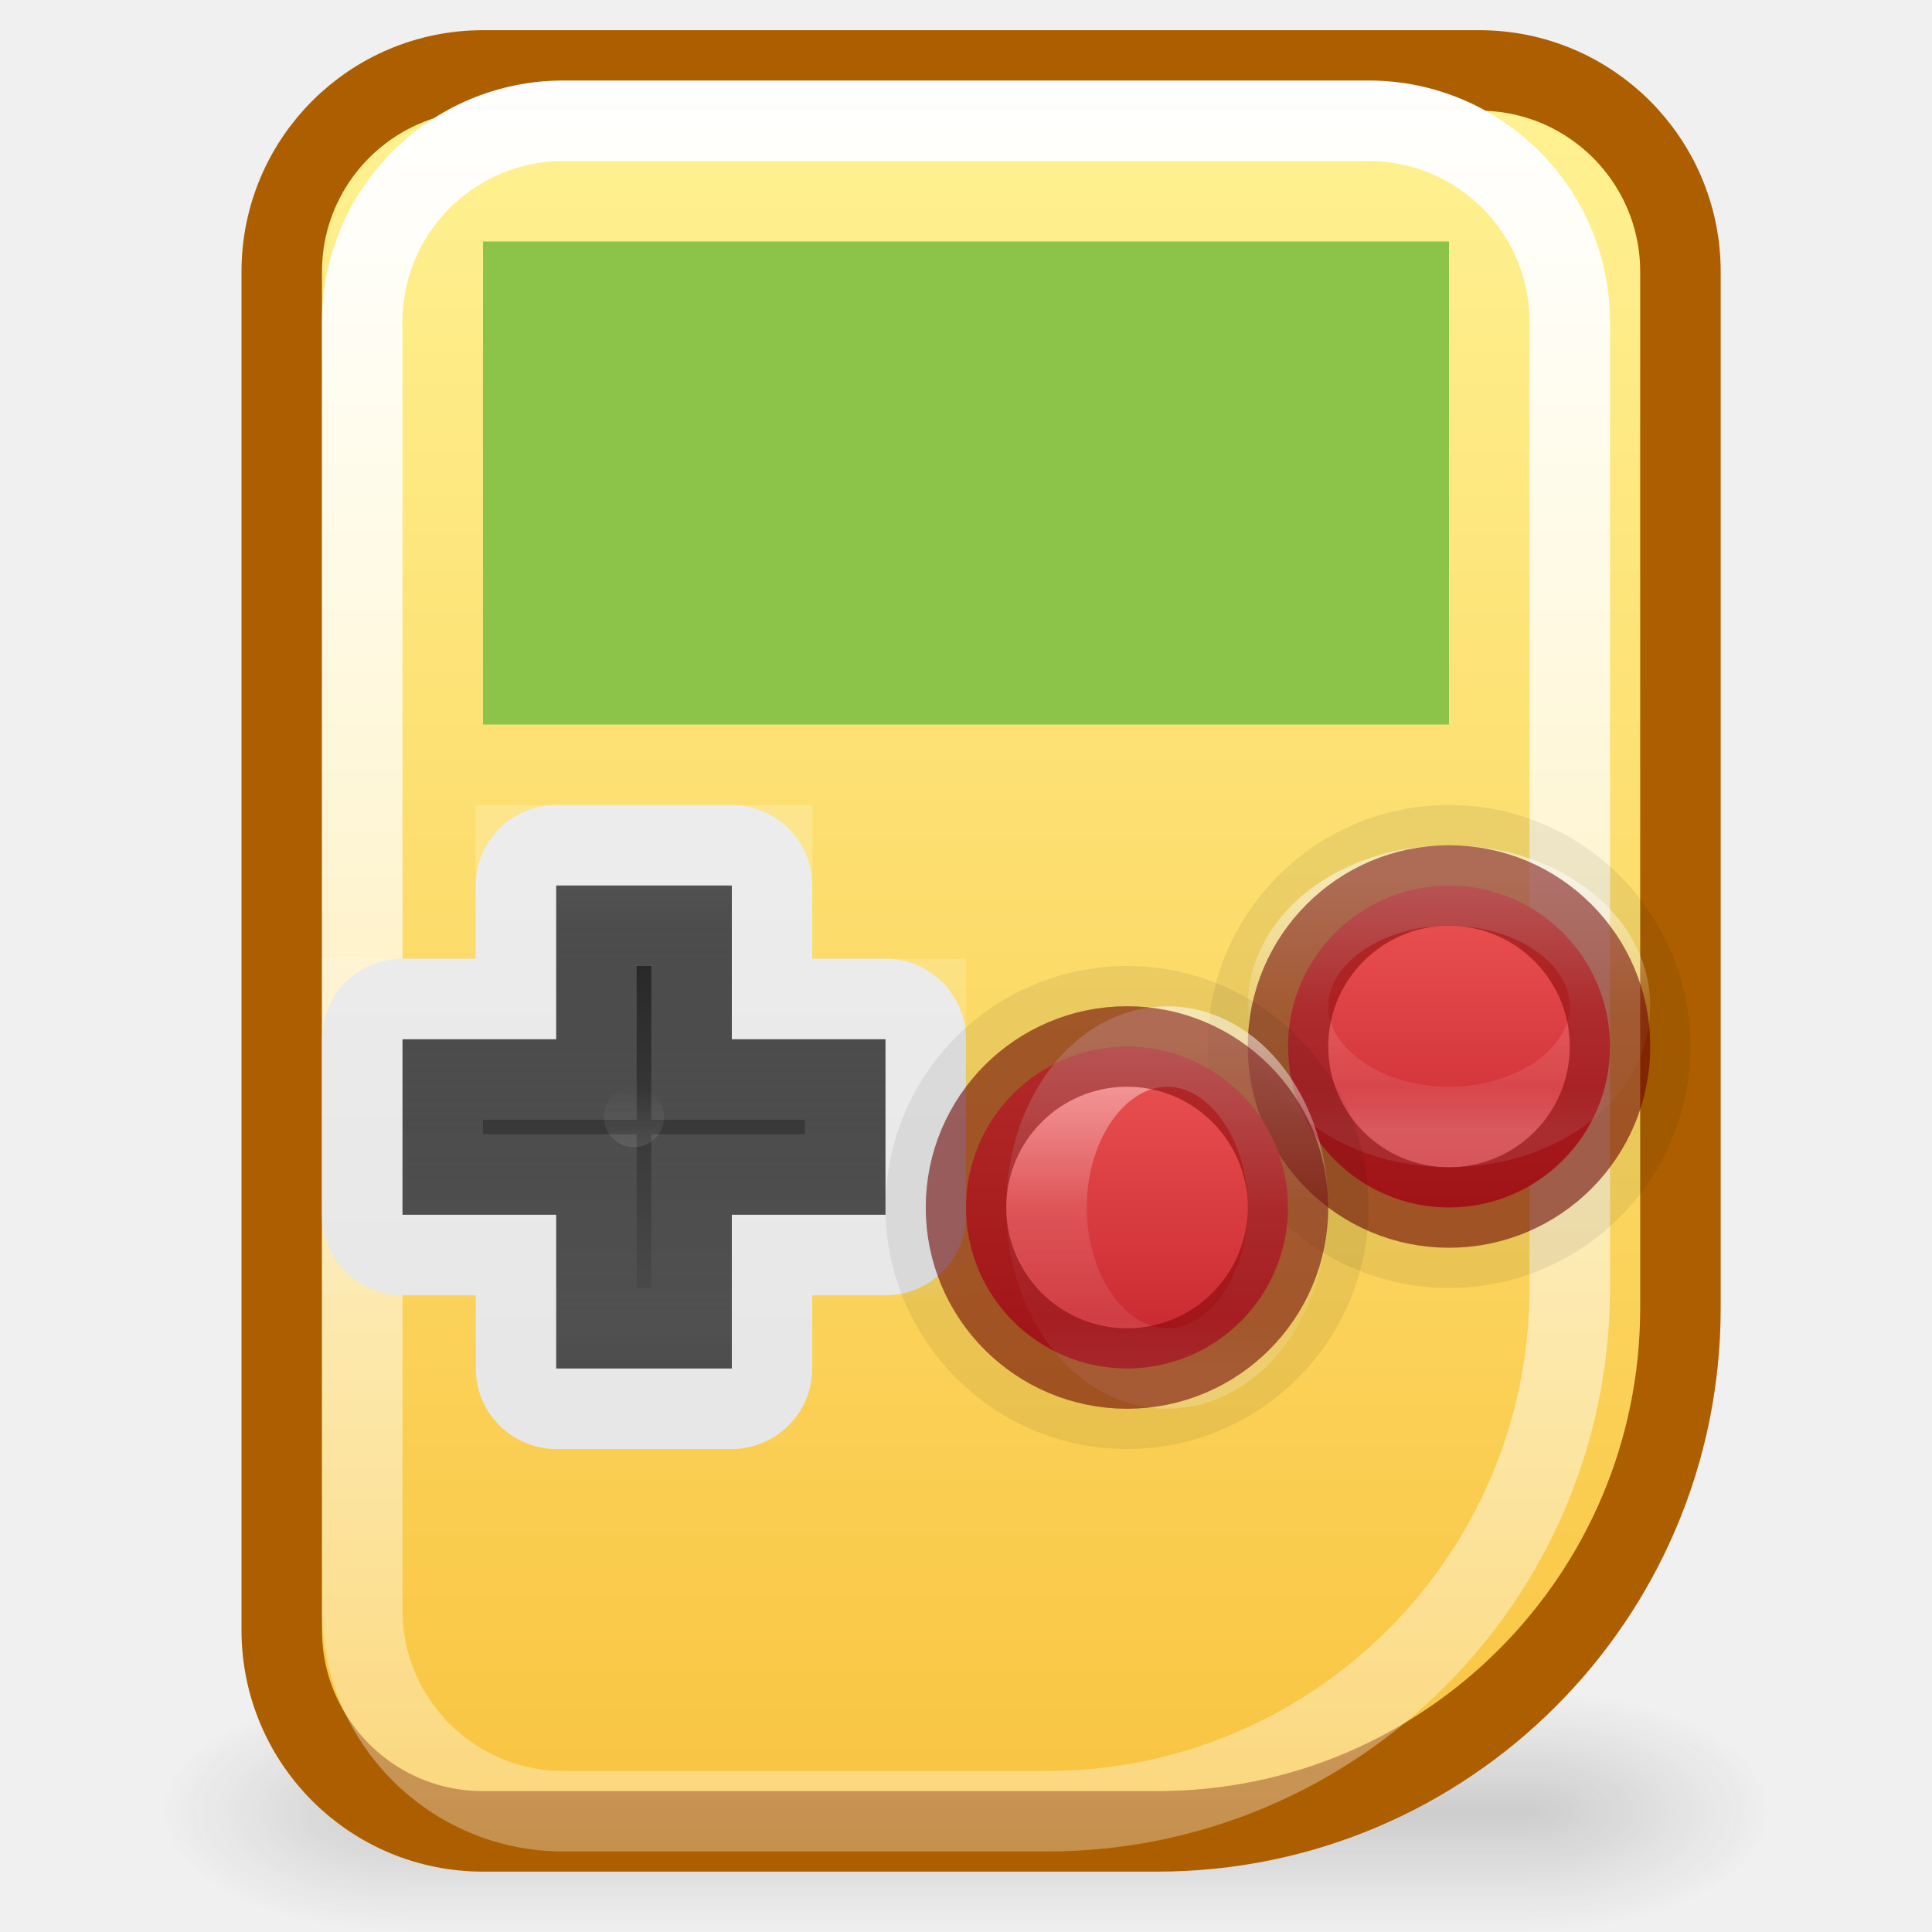
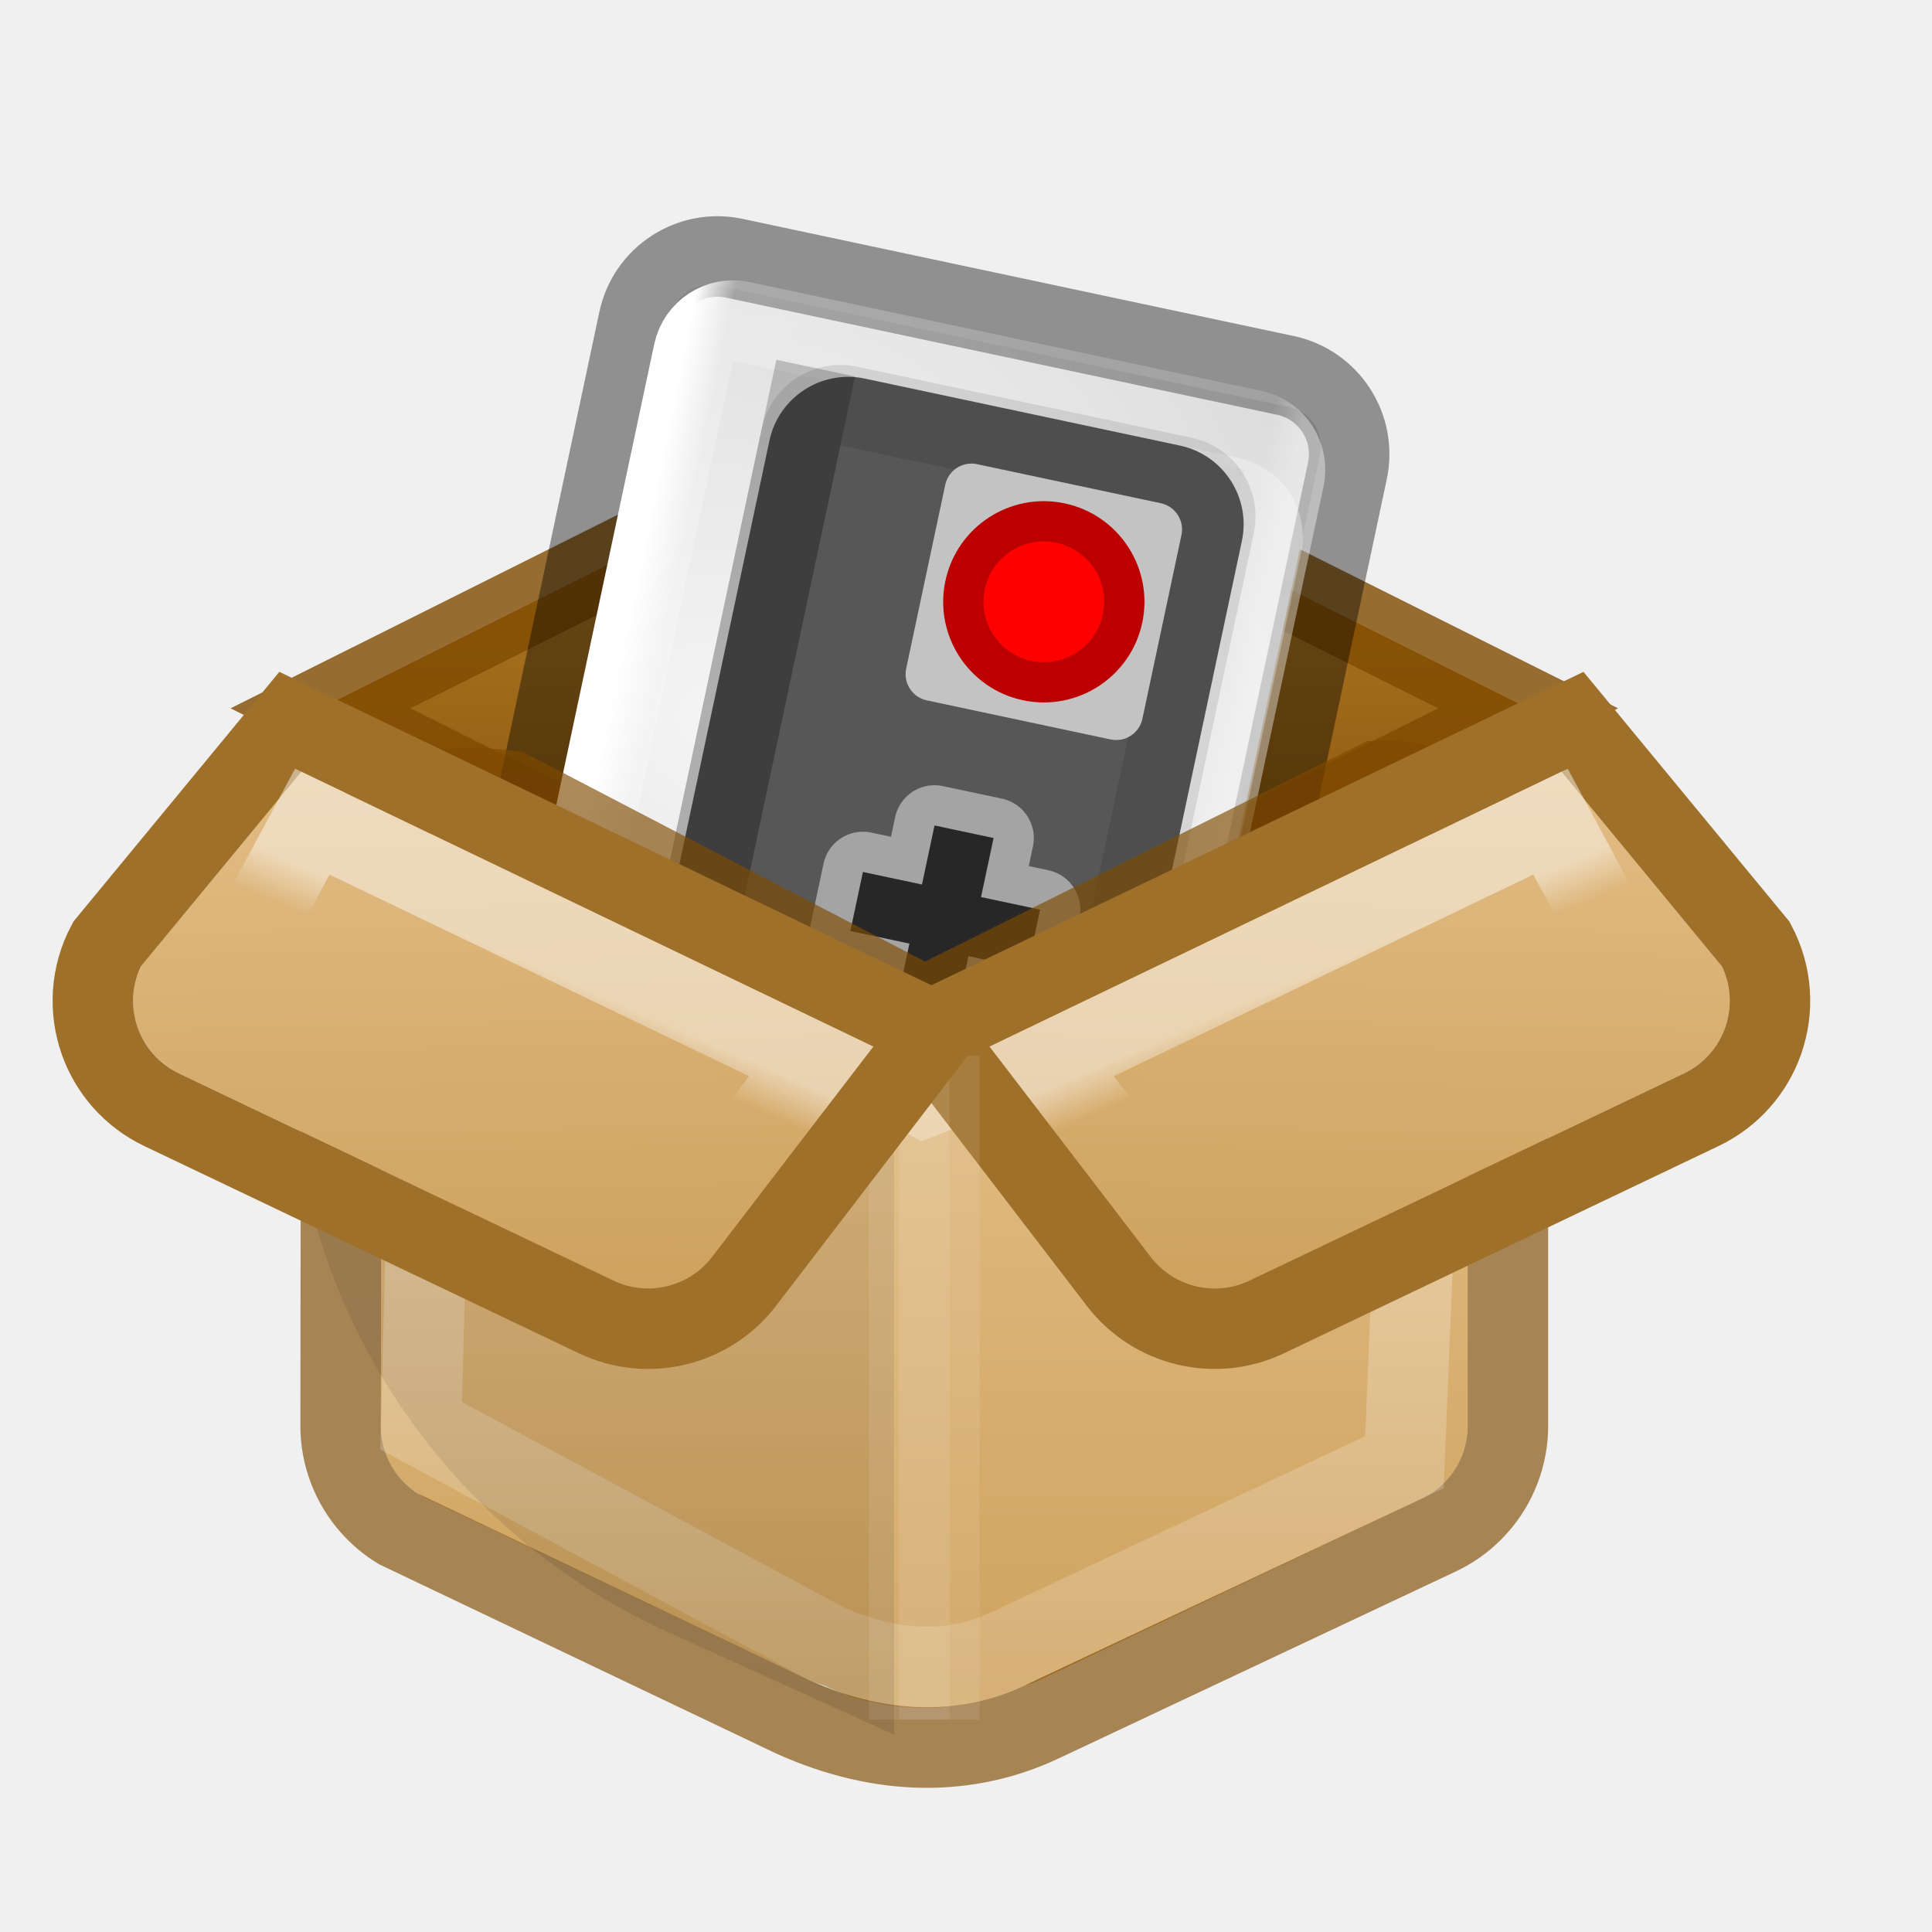
- <svg xmlns="http://www.w3.org/2000/svg" width="24" height="24" viewBox="0 0 24 24" fill="none">
-   <g clip-path="url(#clip0)">
-     <g opacity="0.4">
-       <path opacity="0.4" d="M22 21H19V24H22V21Z" fill="url(#paint0_radial)" />
-       <path opacity="0.4" d="M2 24H5V21H2V24Z" fill="url(#paint1_radial)" />
-       <path opacity="0.4" d="M19 21H5V24H19V21Z" fill="url(#paint2_linear)" />
+ <svg xmlns="http://www.w3.org/2000/svg" xmlns:xlink="http://www.w3.org/1999/xlink" width="24px" height="24px" viewBox="0 0 24 24" version="1.1">
+   <defs>
+     <linearGradient x1="50%" y1="0%" x2="50%" y2="100%" id="linearGradient-1">
+       <stop stop-color="#B6802E" offset="0%" />
+       <stop stop-color="#804B00" offset="100%" />
+     </linearGradient>
+     <radialGradient cx="50%" cy="82%" fx="50%" fy="82%" r="119.846%" gradientTransform="translate(0.500003,0.82),scale(0.785714,1),rotate(90),translate(-0.500003,-0.82)" id="radialGradient-2">
+       <stop stop-color="#F4F4F4" offset="0%" />
+       <stop stop-color="#D0D0D0" offset="100%" />
+     </radialGradient>
+     <linearGradient x1="50%" y1="-1.351%" x2="50%" y2="101.351%" id="linearGradient-3">
+       <stop stop-color="#FFFFFF" offset="0%" />
+       <stop stop-color="#FFFFFF" stop-opacity="0.235" offset="6.316%" />
+       <stop stop-color="#FFFFFF" stop-opacity="0.157" offset="95.056%" />
+       <stop stop-color="#FFFFFF" stop-opacity="0.392" offset="100%" />
+     </linearGradient>
+     <linearGradient x1="74.63%" y1="1.75%" x2="74.63%" y2="98.25%" id="linearGradient-4">
+       <stop stop-color="#E7C591" offset="0%" />
+       <stop stop-color="#CFA25E" offset="100%" />
+     </linearGradient>
+     <linearGradient x1="50%" y1="0%" x2="50%" y2="100%" id="linearGradient-5">
+       <stop stop-color="#FFFFFF" stop-opacity="0.354" offset="0%" />
+       <stop stop-color="#FFFFFF" stop-opacity="0.15" offset="100%" />
+     </linearGradient>
+     <path d="M17.232,10.198 C17.784,10.198 18.232,10.646 18.232,11.198 L18.232,11.198 L18.232,17.712 C18.232,18.098 18.009,18.45 17.661,18.615 L17.661,18.615 L12.911,20.871 C12.852,20.898 12.792,20.92 12.73,20.936 C11.939,21.31 11.017,21.309 10.227,20.934 C10.167,20.919 10.109,20.897 10.053,20.871 L5.303,18.615 C4.954,18.45 4.732,18.098 4.732,17.712 L4.732,11.198 C4.732,10.646 5.179,10.198 5.732,10.198 C5.893,10.198 6.051,10.237 6.194,10.311 L11.482,13.067 L16.77,10.311 C16.912,10.237 17.071,10.198 17.232,10.198 Z" id="path-6" />
+     <linearGradient x1="74.63%" y1="1.75%" x2="74.63%" y2="98.25%" id="linearGradient-7">
+       <stop stop-color="#000000" stop-opacity="0.05" offset="0%" />
+       <stop stop-color="#000000" stop-opacity="0.103" offset="100%" />
+     </linearGradient>
+     <linearGradient x1="74.667%" y1="-31.652%" x2="74.667%" y2="99.789%" id="linearGradient-8">
+       <stop stop-color="#E7C591" offset="0%" />
+       <stop stop-color="#CFA25E" offset="100%" />
+     </linearGradient>
+     <linearGradient x1="53.42%" y1="34.524%" x2="34.902%" y2="62.206%" id="linearGradient-9">
+       <stop stop-color="#FFFFFF" stop-opacity="0.462" offset="0%" />
+       <stop stop-color="#FFFFFF" stop-opacity="0" offset="28.603%" />
+       <stop stop-color="#FFFFFF" stop-opacity="0" offset="100%" />
+     </linearGradient>
+     <path d="M15.039,9.548 L22.083,13.087 L20.036,15.664 C19.742,16.034 19.229,16.148 18.806,15.937 L13.454,13.269 C12.959,13.023 12.758,12.423 13.005,11.928 C13.043,11.852 13.09,11.781 13.146,11.717 L15.039,9.548 L15.039,9.548 Z" id="path-10" />
+     <path d="M3.802,9.548 L10.846,13.087 L8.799,15.664 C8.505,16.034 7.992,16.148 7.57,15.937 L2.217,13.269 C1.722,13.023 1.521,12.423 1.768,11.928 C1.806,11.852 1.853,11.781 1.909,11.717 L3.802,9.548 L3.802,9.548 Z" id="path-11" />
+   </defs>
+   <g id="24x24/com.github.avojak.replay" stroke="none" stroke-width="1" fill="none" fill-rule="evenodd">
+     <path d="M9.693,5.944 C10.819,5.381 12.145,5.381 13.271,5.944 L18.982,8.799 L11.482,12.549 L3.982,8.799 L9.693,5.944 Z" id="Combined-Shape" stroke-opacity="0.8" stroke="#804B00" fill="url(#linearGradient-1)" />
+     <g id="input-gaming-3" transform="translate(11.37463, 9.437683) rotate(-78) translate(-11.37463, -9.437683) translate(5.749628, 4.937683)">
+       <rect id="rect5505" fill="url(#radialGradient-2)" fill-rule="nonzero" transform="translate(5.625, 4.5) scale(-1, 1) rotate(-180) translate(-5.625, -4.5) " x="0.375" y="0.375" width="10.5" height="8.25" rx="0.5" />
+       <rect id="rect5505-21" stroke="#000000" stroke-width="1" opacity="0.4" stroke-linecap="round" stroke-linejoin="round" x="0" y="0" width="11.25" height="9" rx="1" />
+       <rect id="rect4439" fill="#FFFFFF" fill-rule="nonzero" opacity="0.3" x="1.125" y="2.649" width="9" height="6" rx="1" />
+       <rect id="rect6741-2" stroke="url(#linearGradient-3)" stroke-linecap="round" stroke-linejoin="round" x="0.75" y="0.75" width="9.75" height="7.5" rx="0.5" />
+       <rect id="rect4263" fill="#575757" fill-rule="nonzero" x="1.125" y="1.899" width="9" height="6" rx="1" />
+       <rect id="rect4265" stroke="#000000" opacity="0.1" stroke-linecap="round" x="1.5" y="2.274" width="8.25" height="5.25" rx="0.5" />
+       <line x1="1.125" y1="2.274" x2="10.125" y2="2.274" id="path4441" stroke="#000000" opacity="0.2" />
+       <g id="g6799" transform="translate(6.375, 4.149422)" fill-rule="nonzero">
+         <rect id="rect6623" fill="#C3C3C3" x="0" y="0" width="3" height="3" rx="0.333" />
+         <circle id="circle6625" stroke="#BC0000" stroke-width="0.5" fill="#FF0000" stroke-linecap="round" transform="translate(1.5, 1.5) scale(-1, 1) rotate(-90) translate(-1.5, -1.5) " cx="1.5" cy="1.5" r="1" />
+       </g>
+       <polygon id="rect6879" stroke="#A4A4A4" fill="#1A1A1A" fill-rule="nonzero" stroke-linecap="round" stroke-linejoin="round" points="3.375 4.149 3.375 4.899 2.625 4.899 2.625 5.649 3.375 5.649 3.375 6.399 4.125 6.399 4.125 5.649 4.875 5.649 4.875 4.899 4.125 4.899 4.125 4.149" />
+       <polygon id="path6884" fill="#272727" fill-rule="nonzero" points="3.375 4.149 3.375 4.899 2.625 4.899 2.625 5.649 3.375 5.649 3.375 6.399 4.125 6.399 4.125 5.649 4.875 5.649 4.875 4.899 4.125 4.899 4.125 4.149" />
    </g>
-     <path d="M3.375 3.75C3.375 2.093 4.718 0.75 6.375 0.75H18C19.657 0.75 21 2.093 21 3.75V16.875C21 20.189 18.314 22.875 15 22.875H6.375C4.718 22.875 3.375 21.532 3.375 19.875V3.75Z" fill="url(#paint3_linear)" />
-     <path d="M3.5 3.375C3.5 1.994 4.619 0.875 6 0.875H18.375C19.756 0.875 20.875 1.994 20.875 3.375V16.25C20.875 19.84 17.965 22.75 14.375 22.75H6C4.619 22.75 3.5 21.631 3.5 20.25V3.375Z" stroke="#AD5F00" />
-     <path d="M4.5 4C4.5 2.619 5.619 1.5 7 1.5H17C18.381 1.5 19.5 2.619 19.5 4V16C19.5 19.59 16.59 22.5 13 22.5H7C5.619 22.5 4.5 21.381 4.5 20V4Z" stroke="url(#paint4_linear)" />
-     <path d="M18 11C16.896 11 16 11.896 16 13C16 14.104 16.896 15 18 15C19.104 15 20 14.104 20 13C20 11.896 19.104 11 18 11V11Z" stroke="black" stroke-opacity="0.16" />
-     <path d="M18 10.5C16.62 10.5 15.5 11.62 15.5 13C15.5 14.38 16.62 15.5 18 15.5C19.38 15.5 20.5 14.38 20.5 13C20.5 11.62 19.38 10.5 18 10.5Z" stroke="black" stroke-opacity="0.07" />
-     <path d="M20 13C20 11.896 19.104 11 18 11C16.896 11 16 11.896 16 13C16 14.104 16.896 15 18 15C19.104 15 20 14.104 20 13Z" fill="url(#paint5_linear)" />
-     <path opacity="0.5" d="M20 12.5C20 13.328 19.105 14 18 14C16.895 14 16 13.328 16 12.5C16 11.671 16.895 11 18 11C19.105 11 20 11.671 20 12.5Z" stroke="url(#paint6_linear)" stroke-linecap="round" stroke-linejoin="round" />
-     <path opacity="0.5" d="M18 11C16.896 11 16 11.896 16 13C16 14.104 16.896 15 18 15C19.104 15 20 14.104 20 13C20 11.896 19.104 11 18 11V11Z" stroke="#7A0000" />
-     <path d="M6.91 11V12.909H5V15.091H6.91V17H9.09V15.091H11V12.909H9.09V11H6.91Z" stroke="#E7E7E7" stroke-width="2" stroke-linecap="round" stroke-linejoin="round" />
-     <path d="M11 15.09H9.091V17H6.909V15.09H5V12.91H6.909V11H9.091V12.91H11V15.09Z" fill="url(#paint7_linear)" />
-     <path opacity="0.2" d="M11 15.09H9.091V17H6.909V15.09H5V12.91H6.909V11H9.091V12.91H11V15.09Z" stroke="url(#paint8_linear)" stroke-width="2" stroke-linecap="round" />
-     <path d="M14 13C12.896 13 12 13.896 12 15C12 16.104 12.896 17 14 17C15.104 17 16 16.104 16 15C16 13.896 15.104 13 14 13V13Z" stroke="black" stroke-opacity="0.15" />
-     <path d="M14 12.5C12.62 12.5 11.5 13.62 11.5 15C11.5 16.38 12.62 17.5 14 17.5C15.38 17.5 16.5 16.38 16.5 15C16.5 13.62 15.38 12.5 14 12.5Z" stroke="black" stroke-opacity="0.07" />
-     <path d="M16 15C16 13.896 15.104 13 14 13C12.896 13 12 13.896 12 15C12 16.104 12.896 17 14 17C15.104 17 16 16.104 16 15Z" fill="url(#paint9_linear)" />
-     <path opacity="0.5" d="M16 15C16 16.105 15.328 17 14.5 17C13.672 17 13 16.105 13 15C13 13.895 13.672 13 14.5 13C15.328 13 16 13.895 16 15Z" stroke="url(#paint10_linear)" stroke-linecap="round" stroke-linejoin="round" />
-     <path opacity="0.5" d="M14 13C12.896 13 12 13.896 12 15C12 16.104 12.896 17 14 17C15.104 17 16 16.104 16 15C16 13.896 15.104 13 14 13V13Z" stroke="#7A0000" />
-     <path opacity="0.1" d="M8.25 13.875C8.25 13.668 8.082 13.5 7.875 13.5C7.668 13.5 7.5 13.668 7.5 13.875C7.5 14.082 7.668 14.25 7.875 14.25C8.082 14.25 8.25 14.082 8.25 13.875Z" fill="url(#paint11_linear)" />
-     <rect x="6" y="3" width="12" height="6" fill="#8CC449" />
+     <g id="Combined-Shape" fill-rule="nonzero" transform="translate(11.48177, 15.38246) scale(-1, 1) translate(-11.48177, -15.38246) ">
+       <use fill="url(#linearGradient-4)" xlink:href="#path-6" />
+       <path stroke-opacity="0.65" stroke="#804B00" stroke-width="1" d="M5.707,9.698 L5.86,9.704 L11.477,12.506 L16.617,9.827 C17.252,9.737 17.707,9.828 18.022,9.995 C18.463,10.229 18.683,10.615 18.725,11.055 L18.725,11.055 L18.732,17.712 C18.732,18.239 18.456,18.723 18.013,18.993 L18.013,18.993 L13.116,21.327 C11.991,21.835 10.924,21.818 10.014,21.386 L10.014,21.386 L5.088,19.067 C4.827,18.943 4.613,18.749 4.464,18.514 C4.315,18.278 4.232,18.002 4.232,17.712 L4.232,17.712 L4.232,11.198 C4.232,10.784 4.4,10.409 4.671,10.137 C4.97,9.838 5.396,9.665 5.86,9.704 Z" />
+       <path stroke="url(#linearGradient-5)" stroke-width="1" d="M16.916,10.799 C17.191,10.775 17.403,10.799 17.554,10.879 L17.554,10.879 L17.732,17.712 L12.705,20.415 C11.888,20.784 11.109,20.799 10.44,20.482 L10.44,20.482 L5.517,18.164 L5.232,11.198 L11.487,13.629 Z" stroke-linejoin="square" />
+     </g>
+     <path d="M3.607,8.799 L11.107,12.537 L11.107,21.549 L8.299,20.275 C5.442,18.977 3.607,16.129 3.607,12.99 L3.607,8.799 L3.607,8.799 Z" id="Rectangle" fill="url(#linearGradient-7)" fill-rule="nonzero" />
+     <g id="Rectangle" fill-rule="nonzero" transform="translate(17.18882, 12.92338) scale(-1, 1) rotate(-1) translate(-17.18882, -12.92338) ">
+       <use fill="url(#linearGradient-8)" xlink:href="#path-10" />
+       <path stroke="#9F702A" stroke-width="1" d="M14.913,8.926 L22.857,12.916 L20.427,15.975 C20.207,16.252 19.904,16.434 19.578,16.506 C19.251,16.579 18.901,16.543 18.583,16.385 L18.583,16.385 L13.231,13.717 C12.86,13.532 12.599,13.215 12.477,12.851 C12.349,12.467 12.375,12.032 12.589,11.646 L12.589,11.646 L14.913,8.926 Z" />
+       <path stroke="url(#linearGradient-9)" stroke-width="1" d="M15.164,10.171 L21.308,13.257 L19.644,15.353 L13.677,12.822 L15.164,10.171 Z" stroke-linejoin="square" />
+     </g>
+     <line x1="11.294" y1="13.112" x2="11.294" y2="21.362" id="Line-5" stroke-opacity="0.15" stroke="#FFFFFF" opacity="0.564" />
+     <line x1="11.669" y1="13.112" x2="11.669" y2="21.362" id="Line-5" stroke-opacity="0.15" stroke="#FFFFFF" opacity="0.564" />
+     <g id="Rectangle" fill-rule="nonzero" transform="translate(5.951907, 12.92338) rotate(-1) translate(-5.951907, -12.92338) ">
+       <use fill="url(#linearGradient-8)" xlink:href="#path-11" />
+       <path stroke="#9F702A" stroke-width="1" d="M3.676,8.926 L11.62,12.916 L9.19,15.975 C8.97,16.252 8.667,16.434 8.341,16.506 C8.014,16.579 7.664,16.543 7.347,16.385 L7.347,16.385 L1.994,13.717 C1.623,13.532 1.362,13.215 1.24,12.851 C1.112,12.467 1.138,12.032 1.352,11.646 L1.352,11.646 L3.676,8.926 Z" />
+       <path stroke="url(#linearGradient-9)" stroke-width="1" d="M3.927,10.171 L10.072,13.257 L8.407,15.353 L2.44,12.822 L3.927,10.171 Z" stroke-linejoin="square" />
+     </g>
  </g>
-   <defs>
-     <radialGradient id="paint0_radial" cx="0" cy="0" r="1" gradientUnits="userSpaceOnUse" gradientTransform="translate(18.9958 22.5) scale(3.00568 1.5)">
-       <stop stop-color="#181818" />
-       <stop offset="1" stop-color="#181818" stop-opacity="0" />
-     </radialGradient>
-     <radialGradient id="paint1_radial" cx="0" cy="0" r="1" gradientUnits="userSpaceOnUse" gradientTransform="translate(5.00421 22.5) rotate(180) scale(3.00568 1.5)">
-       <stop stop-color="#181818" />
-       <stop offset="1" stop-color="#181818" stop-opacity="0" />
-     </radialGradient>
-     <linearGradient id="paint2_linear" x1="12.529" y1="24.012" x2="12.529" y2="21" gradientUnits="userSpaceOnUse">
-       <stop stop-color="#181818" stop-opacity="0" />
-       <stop offset="0.5" stop-color="#181818" />
-       <stop offset="1" stop-color="#181818" stop-opacity="0" />
-     </linearGradient>
-     <linearGradient id="paint3_linear" x1="12.188" y1="0.75" x2="12.188" y2="22.875" gradientUnits="userSpaceOnUse">
-       <stop stop-color="#C4C4C4" />
-       <stop offset="0" stop-color="#FFF394" />
-       <stop offset="1" stop-color="#F9C440" />
-     </linearGradient>
-     <linearGradient id="paint4_linear" x1="12" y1="1" x2="12" y2="23" gradientUnits="userSpaceOnUse">
-       <stop stop-color="white" />
-       <stop offset="1" stop-color="white" stop-opacity="0.302" />
-       <stop offset="1" stop-color="white" stop-opacity="0" />
-     </linearGradient>
-     <linearGradient id="paint5_linear" x1="18" y1="11" x2="18" y2="15" gradientUnits="userSpaceOnUse">
-       <stop stop-color="#ED5353" />
-       <stop offset="1" stop-color="#C6262E" />
-     </linearGradient>
-     <linearGradient id="paint6_linear" x1="17.943" y1="10.95" x2="17.943" y2="14.039" gradientUnits="userSpaceOnUse">
-       <stop stop-color="white" />
-       <stop offset="0.508" stop-color="white" stop-opacity="0.235" />
-       <stop offset="0.835" stop-color="white" stop-opacity="0.157" />
-       <stop offset="1" stop-color="white" stop-opacity="0.392" />
-     </linearGradient>
-     <linearGradient id="paint7_linear" x1="8" y1="16.46" x2="8" y2="11.54" gradientUnits="userSpaceOnUse">
-       <stop stop-color="#4D4D4D" />
-       <stop offset="1" stop-color="#252525" />
-     </linearGradient>
-     <linearGradient id="paint8_linear" x1="8" y1="11" x2="8" y2="17" gradientUnits="userSpaceOnUse">
-       <stop stop-color="white" />
-       <stop offset="1" stop-color="white" stop-opacity="0" />
-     </linearGradient>
-     <linearGradient id="paint9_linear" x1="14" y1="13" x2="14" y2="17" gradientUnits="userSpaceOnUse">
-       <stop stop-color="#ED5353" />
-       <stop offset="1" stop-color="#C6262E" />
-     </linearGradient>
-     <linearGradient id="paint10_linear" x1="14.457" y1="12.933" x2="14.457" y2="17.052" gradientUnits="userSpaceOnUse">
-       <stop stop-color="white" />
-       <stop offset="0.508" stop-color="white" stop-opacity="0.235" />
-       <stop offset="0.835" stop-color="white" stop-opacity="0.157" />
-       <stop offset="1" stop-color="white" stop-opacity="0.392" />
-     </linearGradient>
-     <linearGradient id="paint11_linear" x1="7.875" y1="14.25" x2="7.875" y2="13.5" gradientUnits="userSpaceOnUse">
-       <stop stop-color="white" />
-       <stop offset="1" stop-color="white" stop-opacity="0" />
-     </linearGradient>
-     <clipPath id="clip0">
-       <rect width="24" height="24" fill="white" />
-     </clipPath>
-   </defs>
</svg>
